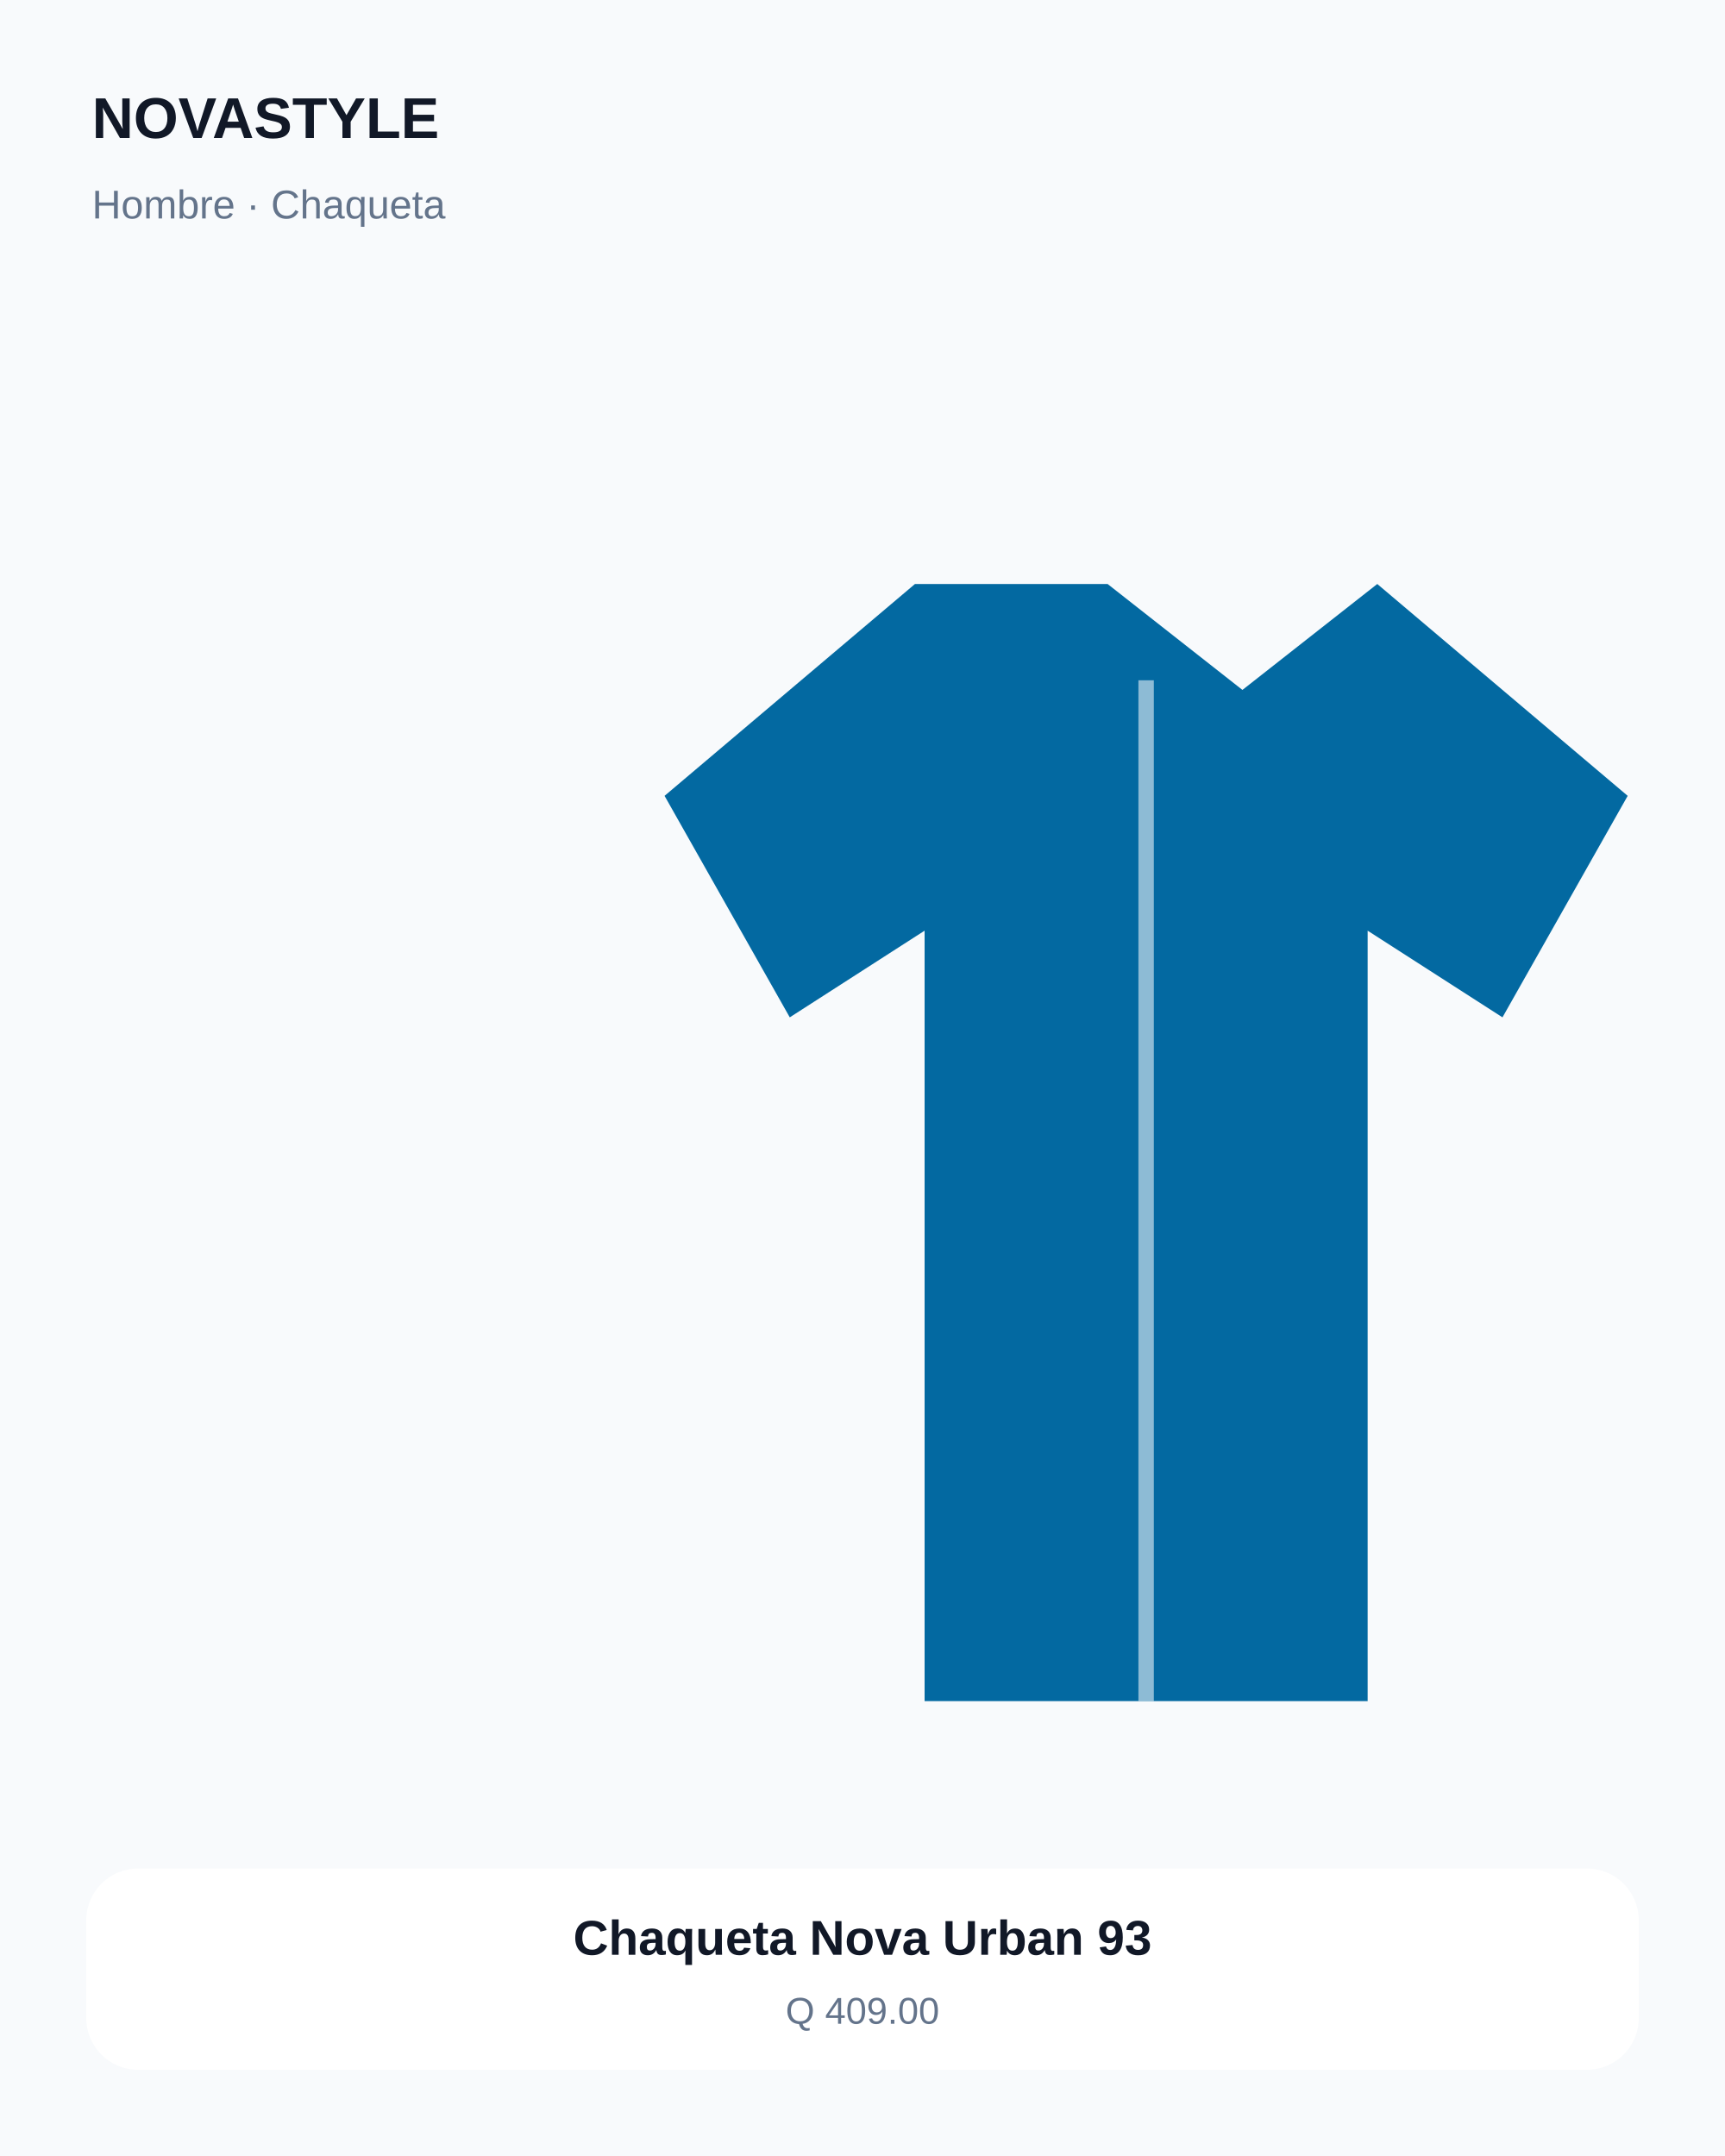
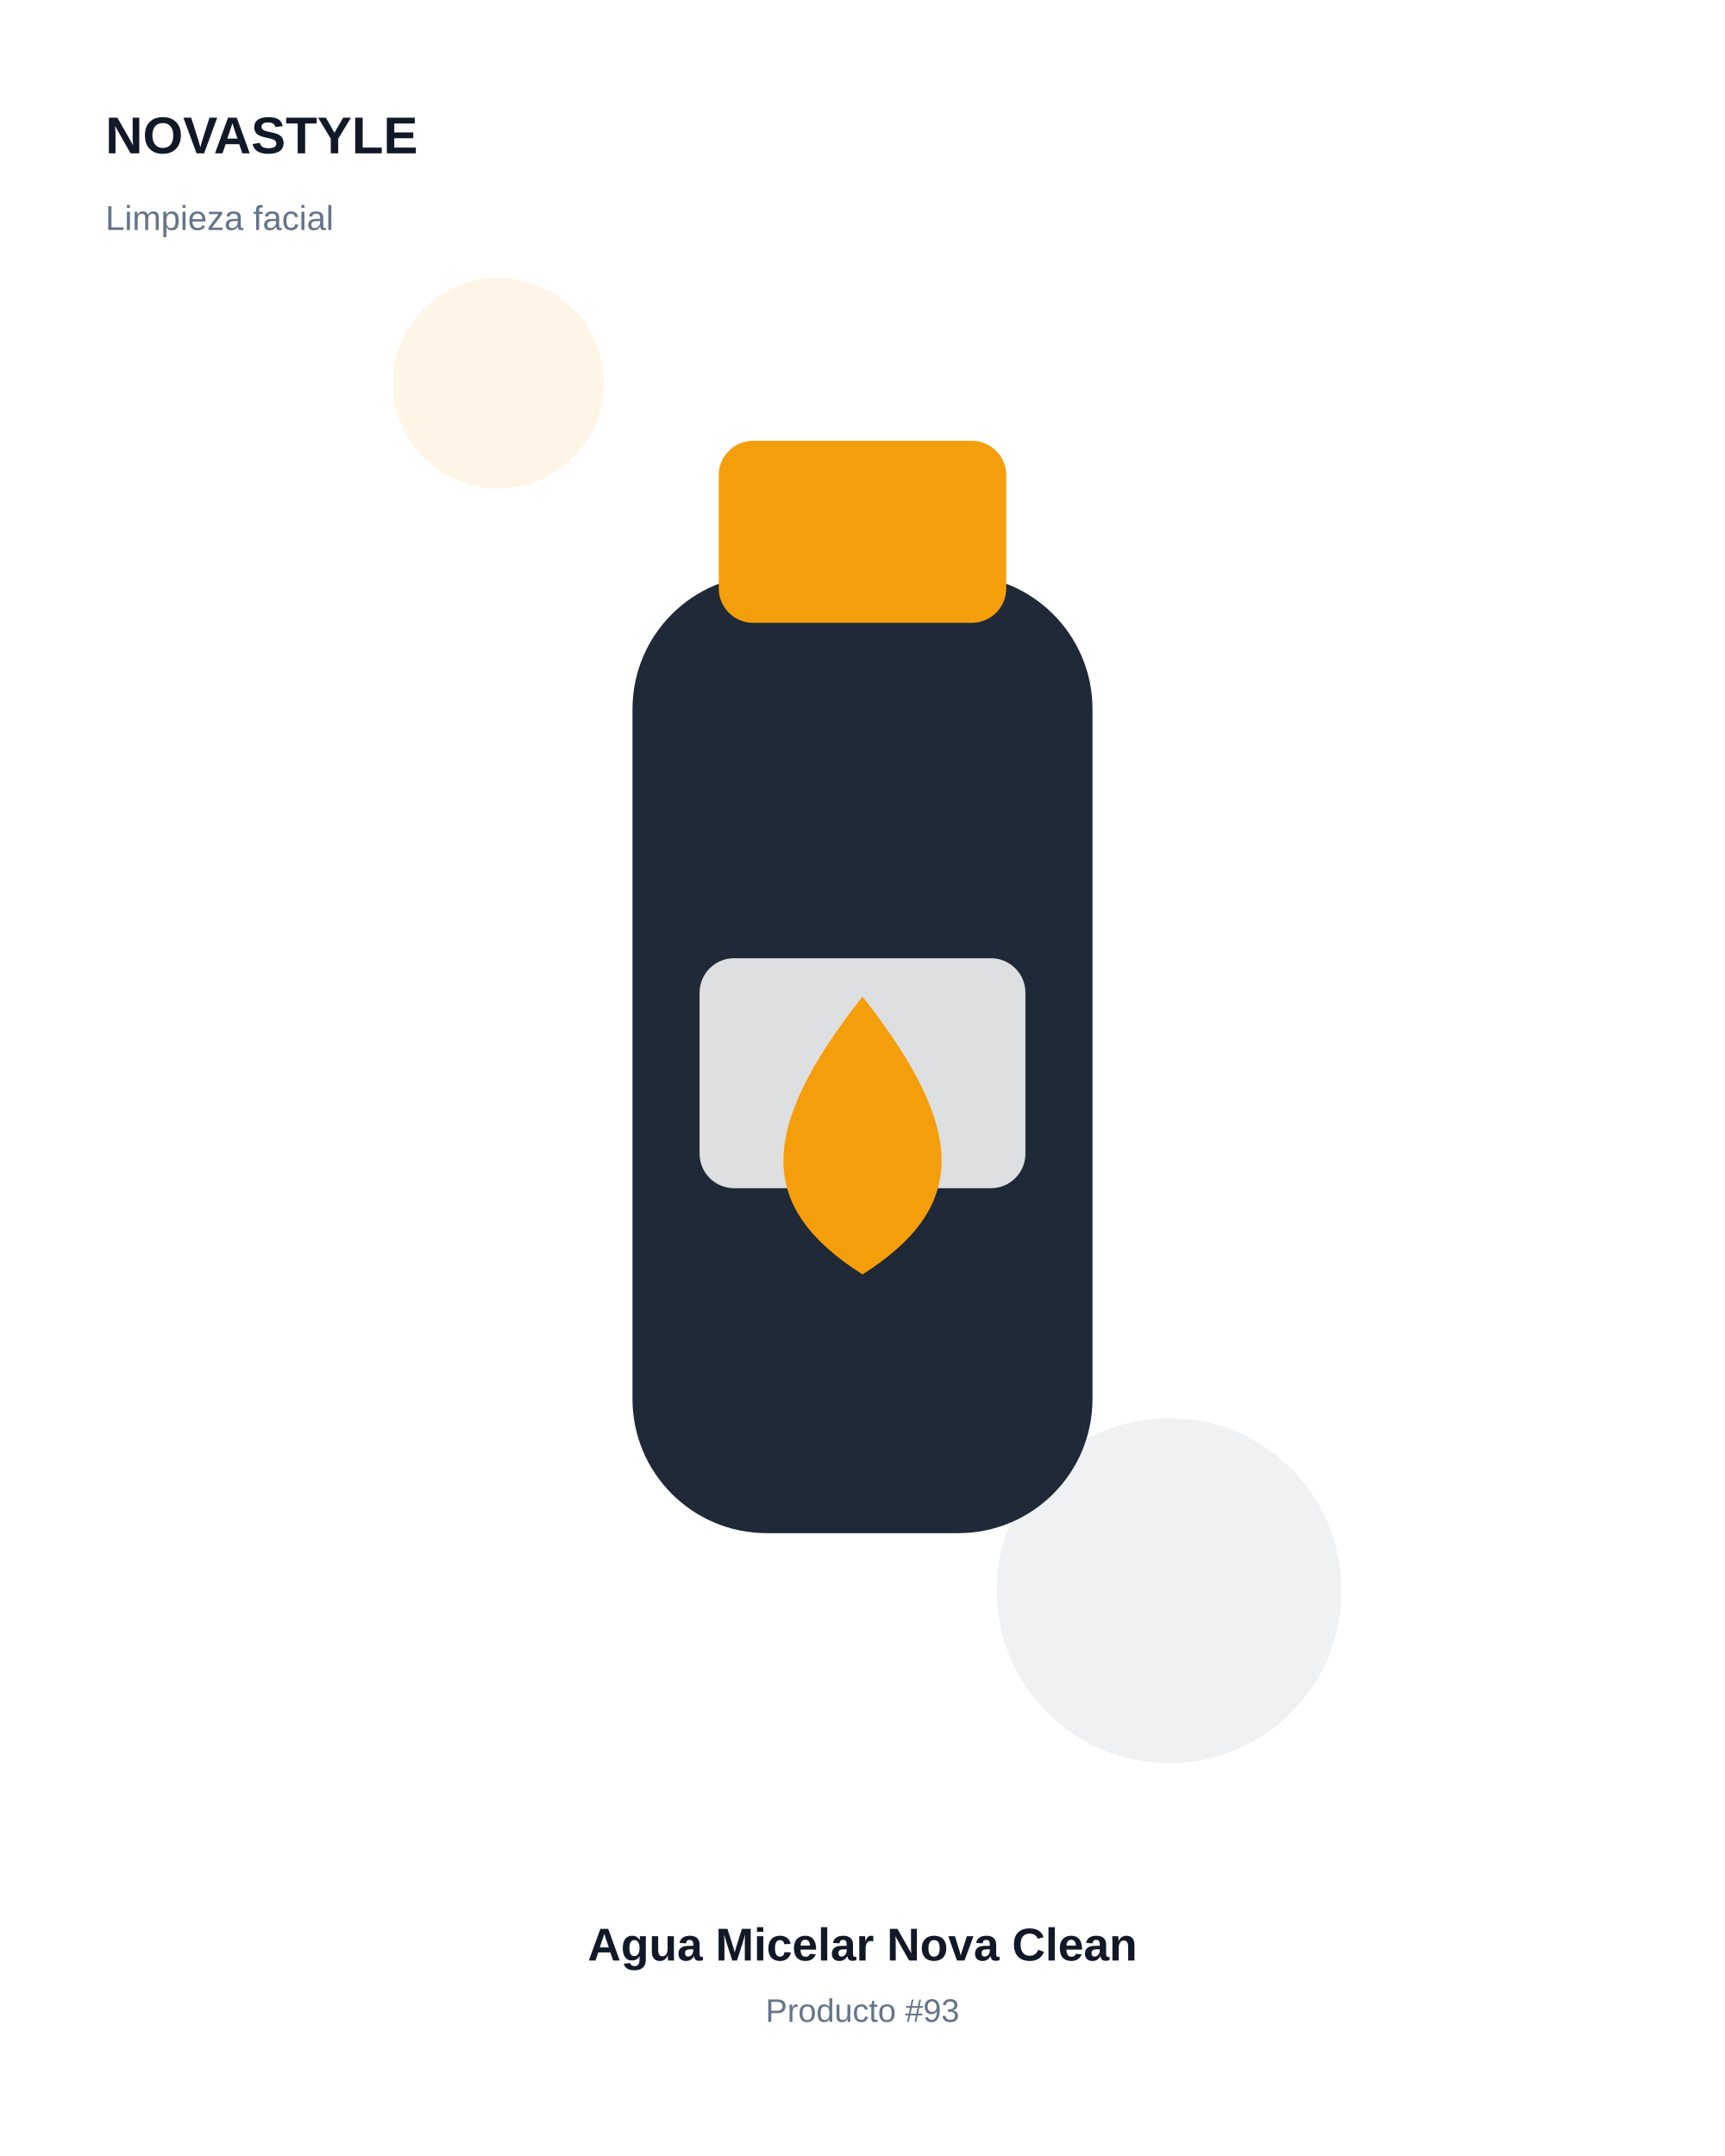
- <svg xmlns="http://www.w3.org/2000/svg" width="600" height="750" viewBox="0 0 600 750">
-   <rect width="600" height="750" fill="#f8fafc" />
-   <text x="32" y="48" font-family="Arial,sans-serif" font-size="20" font-weight="700" fill="#111827">NOVASTYLE</text>
-   <text x="32" y="76" font-family="Arial,sans-serif" font-size="14" fill="#64748b">Hombre · Chaqueta</text>
-   <g transform="translate(0,-95) scale(.67) translate(145,145)">
-     <path d="M330 300l-130 110 65 115 70-45v400h230V480l70 45 65-115-130-110-70 55-70-55z" fill="#0369a1" />
-     <path d="M450 350v530" stroke="white" opacity=".55" stroke-width="8" />
-   </g>
-   <rect x="30" y="650" width="540" height="70" rx="18" fill="white" />
-   <text x="300" y="680" text-anchor="middle" font-family="Arial,sans-serif" font-size="17" font-weight="700" fill="#111827">Chaqueta Nova Urban 93</text>
-   <text x="300" y="704" text-anchor="middle" font-family="Arial,sans-serif" font-size="13" fill="#64748b">Q 409.00</text>
+ <svg xmlns="http://www.w3.org/2000/svg" width="900" height="1125" viewBox="0 0 900 1125">
+   <rect width="900" height="1125" fill="#ffffff" />
+   <circle cx="260" cy="200" r="55" fill="#f59e0b" opacity=".10" />
+   <circle cx="610" cy="830" r="90" fill="#1f2937" opacity=".07" />
+   <text x="55" y="80" font-family="Arial,sans-serif" font-size="27" font-weight="700" fill="#111827">NOVASTYLE</text>
+   <text x="55" y="120" font-family="Arial,sans-serif" font-size="18" fill="#64748b">Limpieza facial</text>
+   <rect x="330" y="300" width="240" height="500" rx="70" fill="#1f2937" />
+   <rect x="375" y="230" width="150" height="95" rx="18" fill="#f59e0b" />
+   <rect x="365" y="500" width="170" height="120" rx="18" fill="white" opacity=".85" />
+   <path d="M450 520c-55 70-55 110 0 145 55-35 55-75 0-145z" fill="#f59e0b" />
+   <rect x="70" y="980" width="760" height="95" rx="24" fill="white" opacity=".94" />
+   <text x="450" y="1023" text-anchor="middle" font-family="Arial,sans-serif" font-size="24" font-weight="700" fill="#111827">Agua Micelar Nova Clean</text>
+   <text x="450" y="1055" text-anchor="middle" font-family="Arial,sans-serif" font-size="17" fill="#64748b">Producto #93</text>
</svg>
